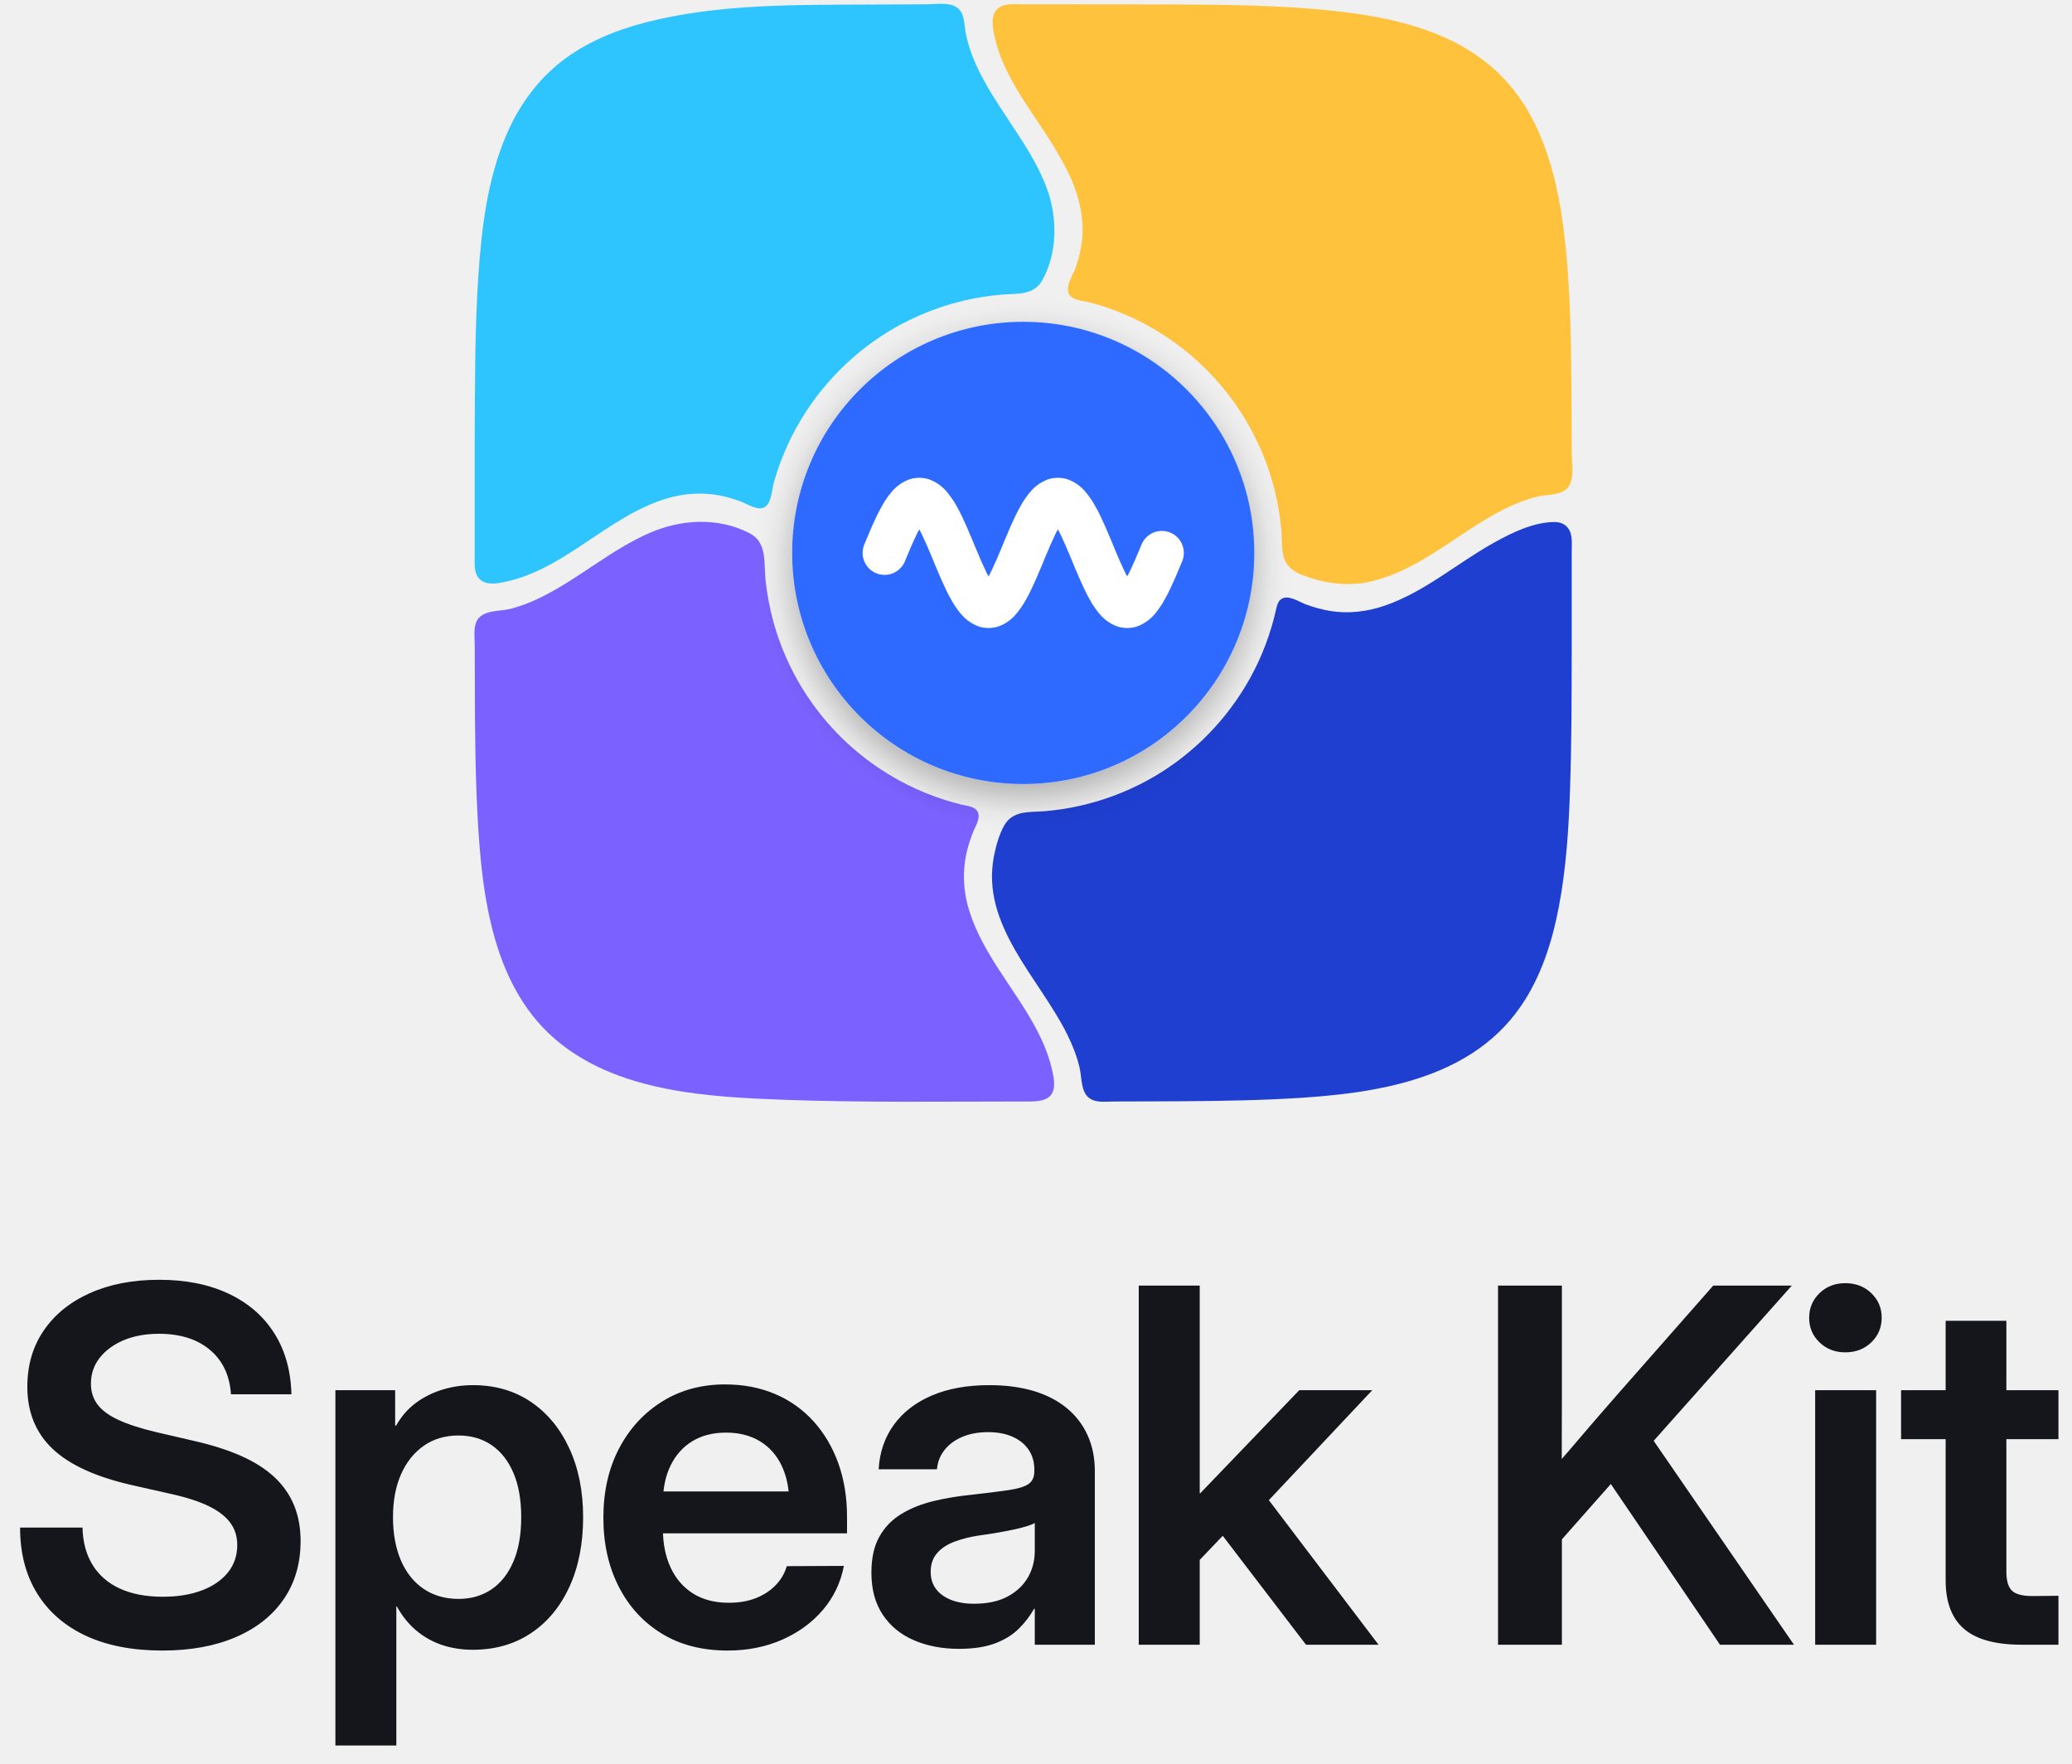
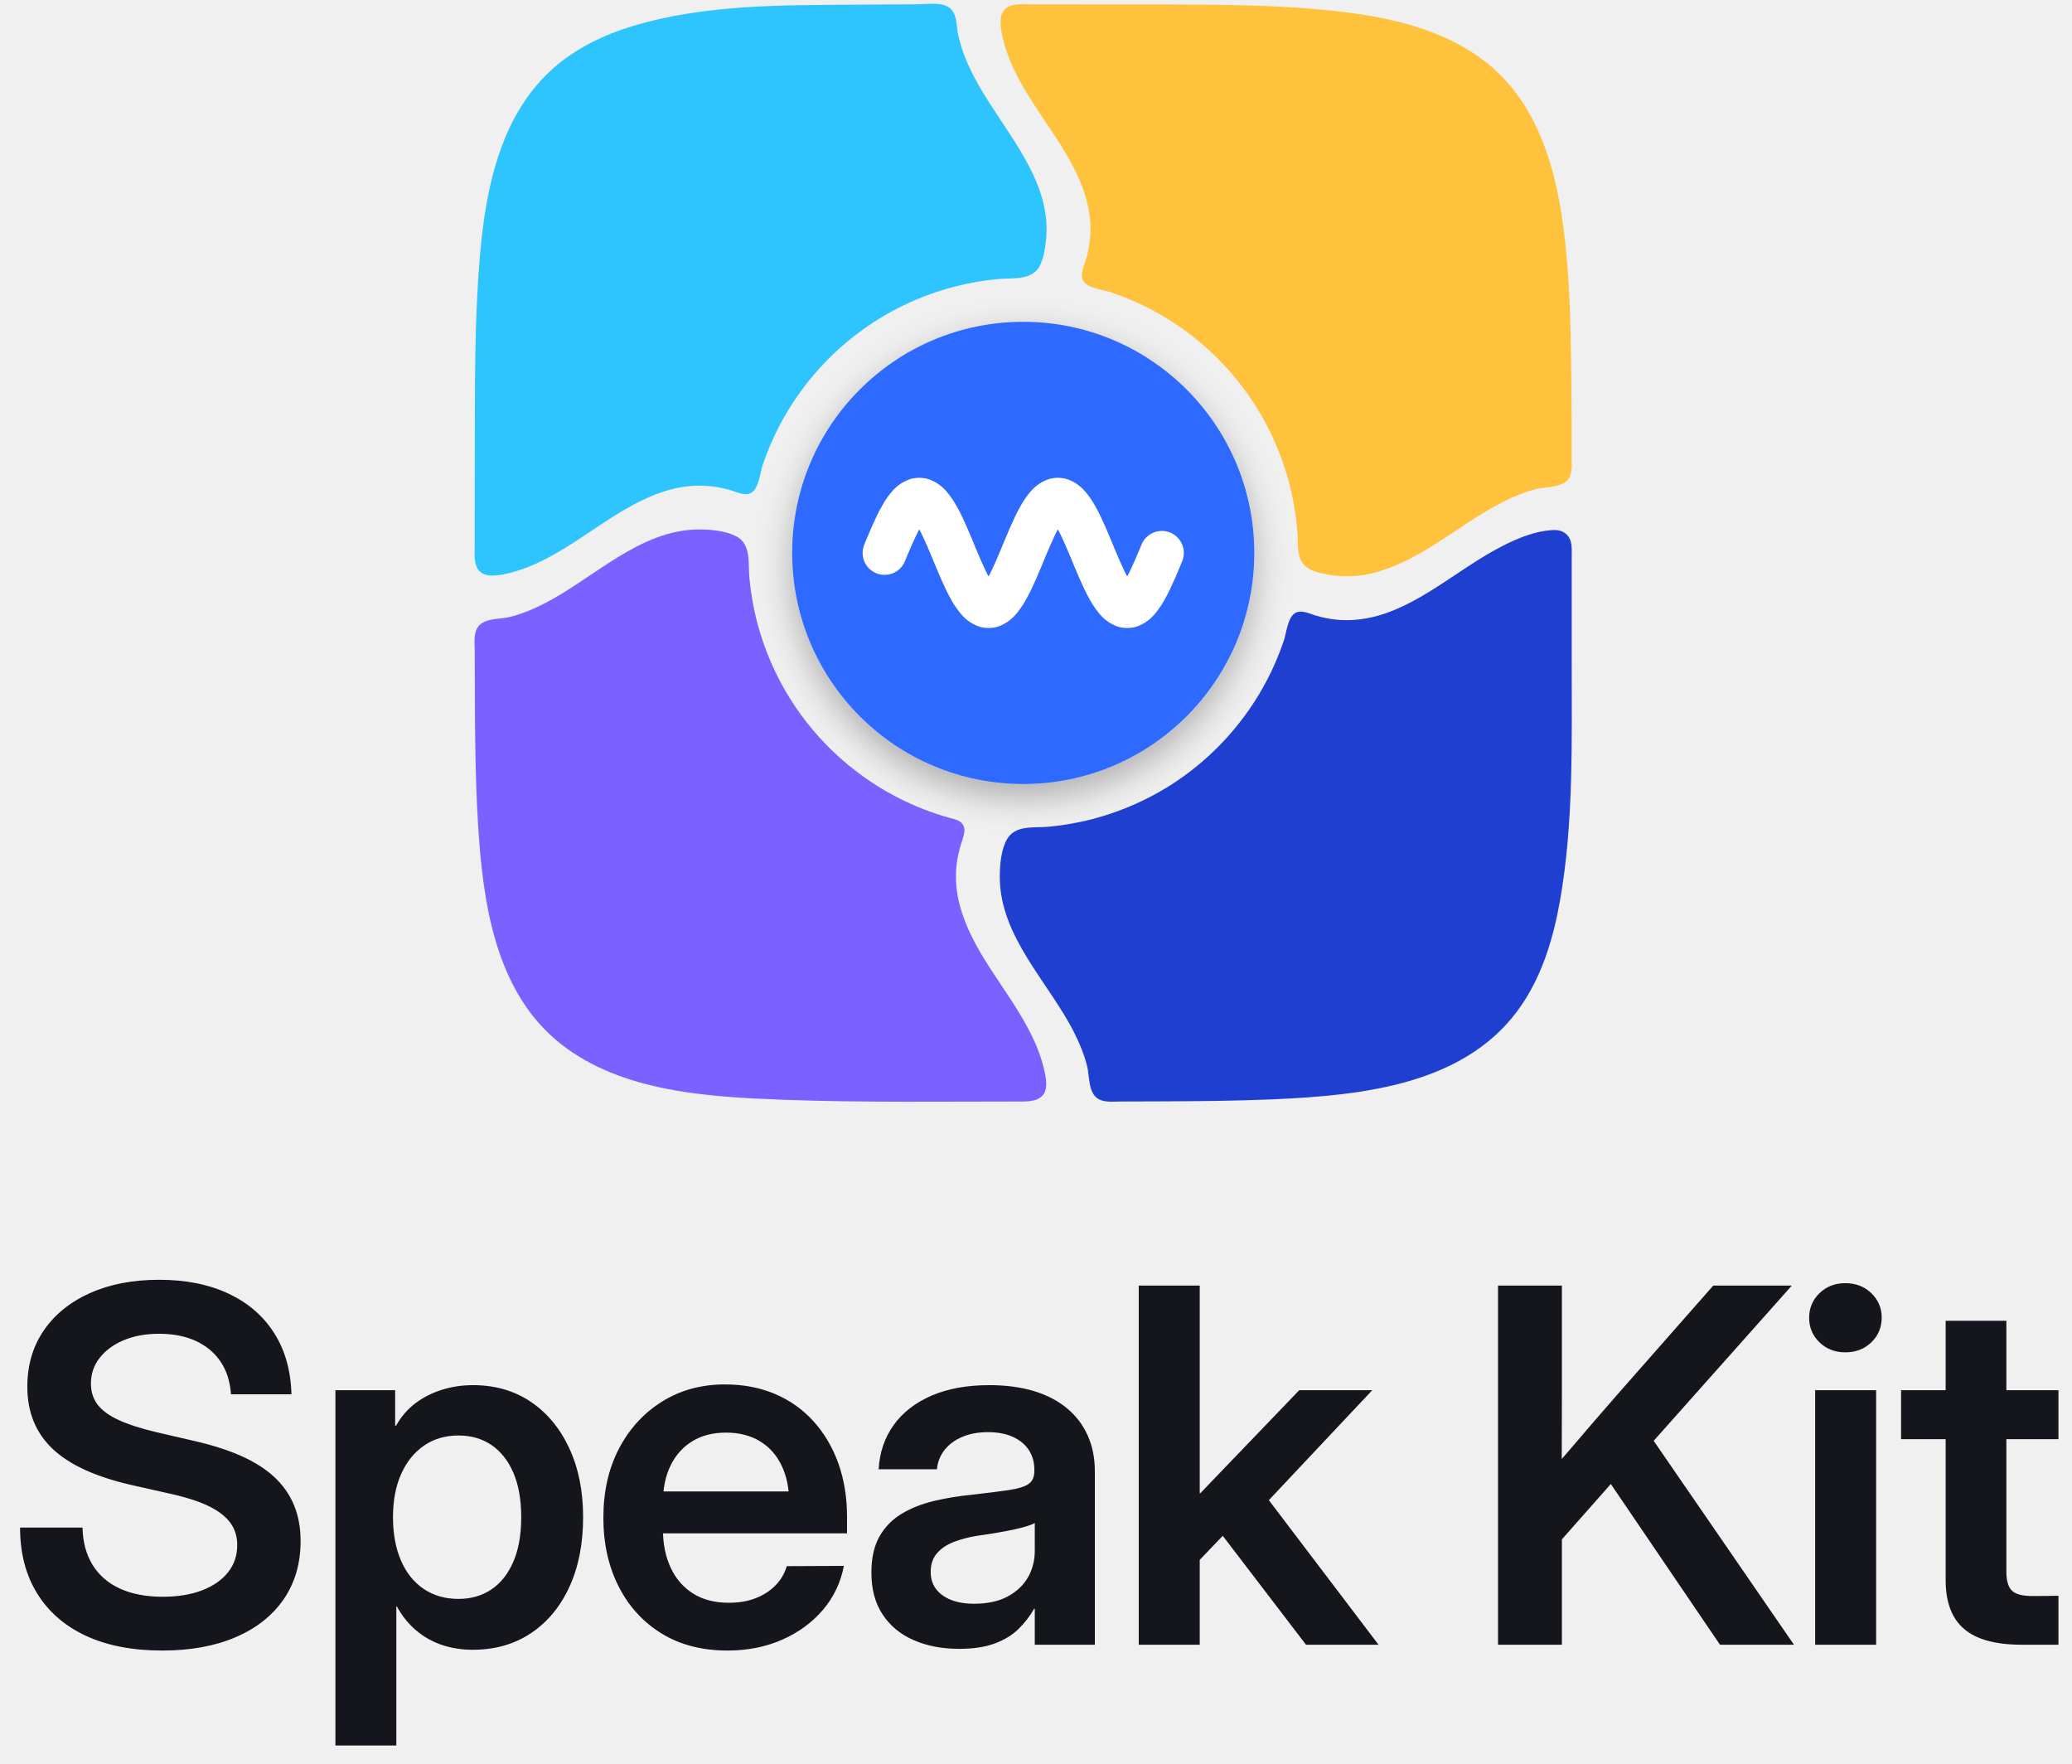
<svg xmlns="http://www.w3.org/2000/svg" width="403" height="343" viewBox="0 0 402.03 343">
  <g transform="translate(91.01 0) scale(0.21)">
    <defs>
      <filter id="hub-sh" x="-30%" y="-30%" width="160%" height="170%">
        <feDropShadow dx="0" dy="12" stdDeviation="16" flood-color="#06070A" flood-opacity="0.28" />
      </filter>
    </defs>
-     <path d="M25.9 540C85.7 530.5 126.1 477.7 183.2 461.2C198.7 456.8 214.8 455.8 230.7 458.8C237.6 460.1 244.3 462.1 250.9 464.6C256.9 466.9 267.1 473.9 273.4 469C278.9 464.7 279.3 452.9 281.1 446.6C284.6 434.1 289.2 421.9 294.7 410.1C313.4 370.2 343.2 335.8 380.1 311.5C403.5 296.1 429.6 284.9 456.8 278.4C468.5 275.7 480.4 273.8 492.4 272.8C506.3 271.7 521.8 273.7 529.7 259.5C543.8 234 543.8 201.8 534.1 175C525.9 152.4 512.3 132.2 499.1 112.2C486.5 93.1 473.5 73.8 465.1 52.3C462.2 44.8 459.9 37.1 458.5 29.2C457.2 21.7 457.7 12.3 451 7.2C443.5 1.6 430.4 4 421.6 4C404.6 4 387.6 4.1 370.6 4.2C301.3 4.6 229.2 3.4 161.7 20.9C133.7 28.2 106.3 39.5 83.4 57.6C61.3 75.1 44.8 98.3 33.6 124.2C15.7 165.5 10.3 211.4 7.3 256C4.1 304.9 4.2 354 4 403C4 431 4 459 4 487C4 496 4 505 4 514C4 519.8 3.3 526.3 5.6 531.8C9.2 540.5 17.8 541 25.9 540Z" fill="#2EC5FF" />
-     <path d="M825.9 540C875.3 532.1 912.3 494.6 955.4 472.5C966.1 467.1 977.3 462.4 989 459.7C997.8 457.7 1010.9 458.9 1016.9 450.9C1022.8 442.9 1020 427.9 1020 418.5C1020 398.5 1019.9 378.5 1019.7 358.5C1019.3 310.5 1018.7 262.3 1012.8 214.7C1006 159.7 990.7 101.9 947.8 63.7C907.7 27.9 852.8 15.9 800.8 10.2C750.1 4.6 698.9 4.4 647.9 4.1C613.9 4 579.9 4 545.9 4C534.9 4 523.9 4 512.9 4C507 4 500.6 3.3 494.9 4.7C482.9 7.7 482.7 18.9 484.5 29C490.9 65.7 515.2 96.5 534.9 127.1C541.3 137.2 547.6 147.5 552.9 158.2C562.7 178.1 568.8 199.7 566.5 221.9C565.6 230.9 563.4 239.7 560.4 248.2C558.1 254.7 549.7 266.8 555.1 273.5C559.1 278.4 568.9 278.8 574.6 280.3C584.3 282.9 593.8 286.1 603 289.9C632.7 302.1 659.8 320.2 682.3 342.9C713.4 374.2 735.5 414 745.6 456.9C748.4 468.6 750.2 480.5 751.2 492.5C752.1 503.1 750.3 515.5 757.7 524.2C762.9 530.3 771.2 532.9 778.6 535.3C794 540.4 809.8 542 825.9 540Z" fill="#FFC23D" />
-     <path d="M512 1020C523.2 1020 539.3 1021.2 540.5 1006.1C541 1000.2 539.5 993.9 538.1 988.3C534.8 974.6 529 961.7 522.3 949.5C502.7 913.8 473.9 882.2 461.8 842.7C456.2 824.4 455.5 805.1 460.3 786.5C461.8 780.7 463.8 775 466 769.4C468.1 764.5 472.3 757.9 470.1 752.3C467.7 746.6 459.4 746.2 454.4 745C449.5 743.8 444.7 742.4 439.9 740.9C427.5 737 415.4 732.1 403.8 726.2C371.7 710 343.3 686.5 321.4 657.8C302.5 633.2 288.5 604.9 280.4 574.9C277 562.4 274.6 549.6 273.3 536.6C271.7 521.1 275 502.4 258.6 493.8C229.5 478.7 195 480.8 165.7 493.6C131.7 508.5 103.2 533.3 70.5 550.5C59.8 556.1 48.7 560.8 37.1 563.8C28.3 566 15.3 564.9 8.5 571.5C2 577.8 4 589.2 4 597.4C4 608.4 4 619.4 4.1 630.4C4.2 671.4 4.4 712.4 6.5 753.4C10.4 828.7 20.2 916.5 83.7 966.6C140.5 1011.4 220.6 1015.8 289.9 1018.4C363.9 1021.1 438 1020 512 1020Z" fill="#7B61FF" />
-     <path d="M743.2 1018C824.9 1014.3 922.5 1005.3 973 931.6C991.8 904.2 1001.9 872 1008.1 839.7C1015 803.4 1017.3 766.2 1018.5 729.3C1019.9 688.3 1019.9 647.2 1020 606.2C1020 581.2 1020 556.2 1020 531.2C1020 524.2 1020 517.2 1020 510.2C1020 504.4 1020.7 497.9 1018.5 492.4C1016.1 486.4 1010.6 483.4 1004.3 483.4C984.8 483.4 964.5 493.3 947.9 502.6C914 521.4 883.8 548.2 846.7 560.9C830.6 566.4 813.4 568.5 796.5 565.8C788.6 564.5 780.8 562.3 773.3 559.5C767.3 557.2 757.1 550.2 750.8 554.9C747.5 557.3 746.8 561.8 745.9 565.5C744.8 570.4 743.6 575.3 742.1 580.1C738.7 591.6 734.5 602.8 729.4 613.7C711.1 652.7 682.3 686.5 646.6 710.7C622.6 727 595.6 738.8 567.4 745.5C555.7 748.3 543.8 750.2 531.8 751.2C518 752.3 502.4 750.2 494.4 764.4C489.6 772.9 486.8 783.2 484.9 792.7C472.4 856.6 526.7 905.4 552.7 957.8C557.6 967.7 561.7 977.9 564.2 988.7C566.5 998.2 565 1013.3 575.4 1018.2C581.5 1021.2 589.6 1020 596.2 1020C607.2 1020 618.2 1020 629.2 1019.9C667.2 1019.8 705.2 1019.6 743.2 1018Z" fill="#1F3FD1" />
+     <path d="M30 532C86.2 520.8 125.1 473 178.6 455.3C192.9 450.6 208 448.6 223 450.3C229 451 234.8 452.2 240.6 453.8C246.6 455.6 254.9 460 260.8 455.9C267.2 451.3 268.2 438.1 270.5 431.1C274.7 418.7 279.8 406.7 285.7 395.2C306 356 336.4 322.4 373.4 298.4C396.9 283.1 422.9 271.8 450.1 265C462.7 261.8 475.6 259.6 488.6 258.4C502.7 257.1 521.5 260.4 528.2 244.4C531.3 237.2 532.5 228.7 533.2 221C537.3 177.6 510.4 140.5 487.8 106.2C476.3 88.7 464.8 70.8 457.4 51.1C454.9 44.6 452.9 37.8 451.5 31C449.9 22.7 450.8 11.5 442.6 6.5C434.7 1.7 421.8 4 413 4C395 4.1 377 4.1 359 4.3C289.9 4.8 217.2 3.9 150.4 24.1C123.6 32.2 97.9 44.5 76.8 63.2C56.4 81.2 41.5 104.3 31.4 129.4C15.7 168.4 10.5 211.1 7.6 252.7C4.4 298.6 4.2 344.7 4.1 390.7C4 419.8 4 448.8 4 477.8C4 486.8 4 495.8 4 504.8C4 510.7 3.3 517.1 5 522.7C8.5 534.6 20.1 533.7 30 532Z" fill="#2EC5FF" />
+     <path d="M830 532C877.9 522.4 914 486.1 956.5 464.7C966.3 459.7 976.6 455.5 987.2 452.8C996.6 450.5 1011.9 451.9 1017.6 442.5C1020.2 438.1 1020 432.9 1020 428C1020 421.9 1020 415.9 1020 409.9C1019.9 388.9 1019.9 367.9 1019.6 346.9C1019.1 300.9 1018.2 254.7 1012.1 209.1C1005 156 989.3 100.9 948.1 64C907.3 27.4 851 15.5 798.1 9.9C746.4 4.4 694.1 4.3 642.2 4.1C611.2 4 580.2 4 549.1 4C539.1 4 529.1 4 519.1 4C513.3 4 506.9 3.3 501.2 5C489.5 8.6 490.2 20.2 492 30.1C500.3 74.8 533.8 109.9 555.2 148.6C566.3 168.7 574.8 190.7 574.3 214.1C574.1 222.1 572.9 230 570.9 237.8C569.2 244.4 563.5 254.4 568.2 260.8C572.8 267.2 586 268.2 593 270.6C605.3 274.7 617.3 279.8 628.9 285.8C668.1 306 701.7 336.5 725.7 373.5C743.1 400.3 755.4 430.5 761.7 461.9C763.8 472.7 765.3 483.6 766.1 494.6C766.7 504.2 765.1 515.6 772.3 523.2C777.2 528.5 784.5 530 791.2 531.5C804.1 534.2 817.1 534.2 830 532Z" fill="#FFC23D" />
+     <path d="M512 1020C521 1020 531.2 1018.3 533 1007.7C534.1 1001.1 532.1 993.4 530.5 987C527 973.4 521.1 960.5 514.3 948.3C494.2 911.9 464.2 879.4 453.3 838.5C449.9 825.9 448.8 812.8 450.4 799.8C451.2 793.9 452.5 788 454.2 782.3C456 776.2 460.2 767.9 455.1 762.3C452.4 759.3 448 758.5 444.3 757.5C439.5 756.2 434.7 754.7 430 753.1C417.6 748.9 405.7 743.8 394.1 737.7C351.5 715.5 315.5 681 291.5 639.4C278.5 616.8 268.9 592.3 263.3 566.9C261 556.1 259.3 545.2 258.3 534.3C257.2 521.1 260.1 503.7 246 496.5C235.8 491.4 222.1 490.2 210.8 490.3C156.5 491 114.8 535 69.2 558.5C58.5 564 47.4 568.7 35.7 571.5C27 573.5 13.7 572.3 7.5 579.9C2.5 586.1 4 595.8 4 603.2C4 614.2 4 625.2 4.1 636.2C4.2 678.2 4.5 720.3 7 762.2C11.4 834.9 22.5 918.3 83.6 966.6C140.4 1011.4 220.5 1015.8 289.9 1018.4C363.8 1021.1 438 1020 512 1020Z" fill="#7B61FF" />
+     <path d="M743.2 1018C826.1 1014.3 924.7 1004.8 974.7 929C993.6 900.5 1003.3 867.1 1009.2 833.7C1022 761 1019.9 685.7 1020 612.1C1020 588.1 1020 564.1 1020 540C1020 532 1020 524 1020 516C1020 511.1 1020.4 505.9 1019 501.1C1016.6 493.6 1010.3 490.4 1002.8 490.8C983 491.9 963.5 501.1 946.6 510.6C913.6 529.2 884.1 555 848.1 567.8C832.9 573.1 816.9 575.5 800.9 573.7C794.9 573 789 571.8 783.2 570.1C777.3 568.4 769 563.9 763.1 568.2C756.8 572.9 755.8 586 753.4 593.1C749.3 605.4 744.2 617.4 738.2 629C718.4 667.2 688.9 700.2 653 724.1C628 740.7 600 752.8 570.8 759.8C559.1 762.5 547.2 764.5 535.3 765.6C522.2 766.8 504.7 763.7 497 777.1C491.4 786.9 490.3 801.1 490.3 812.2C490.4 867.6 535.9 909.9 559.4 956.6C564.3 966.4 568.5 976.6 571.2 987.3C573.5 996.7 572.1 1012 581.5 1017.6C587.5 1021.1 595.5 1020 602.1 1020C613.1 1020 624.1 1020 635.2 1019.9C671.2 1019.8 707.2 1019.5 743.2 1018Z" fill="#1F3FD1" />
    <path d="M298 512a214 214 0 1 0 428 0a214 214 0 1 0 -428 0Z" fill="#2F6BFF" filter="url(#hub-sh)" />
    <path d="M383.6 512L385.7 506.9L387.9 501.8L390 496.8L392.2 492L394.3 487.4L396.4 483.1L398.6 479.1L400.7 475.4L402.9 472.2L405 469.4L407.1 467L409.3 465.2L411.4 463.9L413.6 463L415.7 462.8L417.8 463L420 463.9L422.1 465.2L424.3 467L426.4 469.4L428.5 472.2L430.7 475.4L432.8 479.1L435 483.1L437.1 487.4L439.2 492L441.4 496.8L443.5 501.8L445.7 506.9L447.8 512L449.9 517.1L452.1 522.2L454.2 527.2L456.4 532L458.5 536.6L460.6 540.9L462.8 544.9L464.9 548.6L467.1 551.8L469.2 554.6L471.3 557L473.5 558.8L475.6 560.1L477.8 561L479.9 561.2L482 561L484.2 560.1L486.3 558.8L488.5 557L490.6 554.6L492.7 551.8L494.9 548.6L497 544.9L499.2 540.9L501.3 536.6L503.4 532L505.6 527.2L507.7 522.2L509.9 517.1L512 512L514.1 506.9L516.3 501.8L518.4 496.8L520.6 492L522.7 487.4L524.8 483.1L527 479.1L529.1 475.4L531.3 472.2L533.4 469.4L535.5 467L537.7 465.2L539.8 463.9L542 463L544.1 462.8L546.2 463L548.4 463.9L550.5 465.2L552.7 467L554.8 469.4L556.9 472.2L559.1 475.4L561.2 479.1L563.4 483.1L565.5 487.4L567.6 492L569.8 496.8L571.9 501.8L574.1 506.9L576.2 512L578.3 517.1L580.5 522.2L582.6 527.2L584.8 532L586.9 536.6L589 540.9L591.2 544.9L593.3 548.6L595.5 551.8L597.6 554.6L599.7 557L601.9 558.8L604 560.1L606.2 561L608.3 561.2L610.4 561L612.6 560.1L614.7 558.8L616.9 557L619 554.6L621.1 551.8L623.3 548.6L625.4 544.9L627.6 540.9L629.7 536.6L631.8 532L634 527.2L636.1 522.2L638.3 517.1L640.4 512" fill="none" stroke="#FFFFFF" stroke-width="40.7" stroke-linecap="round" stroke-linejoin="round" />
  </g>
  <g transform="translate(0 319.84)">
    <path d="M31.08 1.13Q22.41 1.13 16.24 -1.73Q10.08 -4.59 6.75 -9.96Q3.42 -15.33 3.42 -22.78L15.56 -22.78Q15.66 -18.56 17.51 -15.54Q19.36 -12.52 22.83 -10.92Q26.3 -9.33 31.17 -9.33Q35.53 -9.33 38.79 -10.57Q42.05 -11.81 43.85 -14.06Q45.66 -16.31 45.66 -19.41Q45.66 -21.84 44.34 -23.67Q43.03 -25.5 40.2 -26.91Q37.36 -28.31 32.72 -29.34L25.22 -31.03Q14.67 -33.42 9.75 -38.09Q4.83 -42.75 4.83 -50.16Q4.83 -56.44 8.02 -61.1Q11.2 -65.77 16.99 -68.37Q22.78 -70.97 30.47 -70.97Q38.25 -70.97 43.97 -68.27Q49.69 -65.58 52.85 -60.59Q56.02 -55.59 56.2 -48.7L44.44 -48.7Q44.06 -54.23 40.34 -57.35Q36.61 -60.47 30.42 -60.47Q26.58 -60.47 23.6 -59.23Q20.63 -57.98 18.91 -55.8Q17.2 -53.62 17.2 -50.77Q17.2 -48.42 18.49 -46.71Q19.78 -45 22.57 -43.71Q25.36 -42.42 29.91 -41.34L36.98 -39.7Q42.42 -38.48 46.38 -36.73Q50.34 -34.97 52.9 -32.58Q55.45 -30.19 56.72 -27.09Q57.98 -24 57.98 -20.16Q57.98 -13.64 54.7 -8.86Q51.42 -4.08 45.38 -1.48Q39.33 1.13 31.08 1.13ZM64.75 19.59L64.75 -49.5L76.37 -49.5L76.37 -42.61L76.56 -42.61Q78.06 -45.28 80.35 -46.99Q82.65 -48.7 85.51 -49.59Q88.37 -50.48 91.51 -50.48Q97.93 -50.48 102.74 -47.25Q107.54 -44.02 110.24 -38.2Q112.93 -32.39 112.93 -24.8Q112.93 -17.06 110.26 -11.25Q107.59 -5.44 102.76 -2.23Q97.93 0.98 91.46 0.98Q88.28 0.98 85.49 0.05Q82.7 -0.89 80.47 -2.77Q78.25 -4.64 76.7 -7.45L76.6 -7.45L76.6 19.59ZM88.7 -8.91Q92.35 -8.91 95.1 -10.76Q97.84 -12.61 99.36 -16.15Q100.89 -19.69 100.89 -24.8Q100.89 -29.91 99.36 -33.45Q97.84 -36.98 95.1 -38.84Q92.35 -40.69 88.7 -40.69Q84.81 -40.69 81.95 -38.7Q79.09 -36.7 77.52 -33.16Q75.95 -29.62 75.95 -24.8Q75.95 -19.97 77.5 -16.38Q79.04 -12.8 81.93 -10.85Q84.81 -8.91 88.7 -8.91ZM141.06 1.13Q133.56 1.13 128.17 -2.2Q122.77 -5.53 119.82 -11.37Q116.87 -17.2 116.87 -24.7Q116.87 -32.3 119.89 -38.11Q122.92 -43.92 128.26 -47.27Q133.6 -50.62 140.54 -50.62Q145.88 -50.62 150.24 -48.77Q154.6 -46.92 157.74 -43.45Q160.88 -39.98 162.57 -35.27Q164.26 -30.56 164.26 -24.89L164.26 -21.66L121.56 -21.66L121.56 -29.81L158.35 -29.81L153.01 -27.66Q153.01 -31.78 151.53 -34.85Q150.06 -37.92 147.29 -39.59Q144.52 -41.25 140.73 -41.25Q136.93 -41.25 134.19 -39.59Q131.45 -37.92 129.95 -34.87Q128.45 -31.83 128.45 -27.61L128.45 -22.5Q128.45 -18.23 129.95 -15Q131.45 -11.77 134.31 -9.96Q137.17 -8.16 141.29 -8.16Q144.24 -8.16 146.54 -9.07Q148.84 -9.98 150.38 -11.58Q151.93 -13.17 152.54 -15.28L163.65 -15.33Q162.71 -10.45 159.55 -6.75Q156.38 -3.05 151.6 -0.96Q146.82 1.13 141.06 1.13ZM186.06 0.8Q181.14 0.8 177.28 -0.87Q173.41 -2.53 171.21 -5.84Q169 -9.14 169 -14.02Q169 -18.28 170.57 -21.05Q172.14 -23.81 174.86 -25.45Q177.58 -27.09 181.1 -27.94Q184.61 -28.78 188.46 -29.16Q193 -29.67 195.7 -30.07Q198.39 -30.47 199.54 -31.24Q200.69 -32.02 200.69 -33.75L200.69 -34.08Q200.69 -36.19 199.64 -37.83Q198.58 -39.47 196.54 -40.41Q194.5 -41.34 191.69 -41.34Q188.83 -41.34 186.65 -40.41Q184.47 -39.47 183.21 -37.85Q181.94 -36.23 181.75 -34.12L170.41 -34.12Q170.69 -39.05 173.34 -42.73Q175.99 -46.41 180.72 -48.45Q185.46 -50.48 191.92 -50.48Q196.75 -50.48 200.57 -49.34Q204.39 -48.19 207.04 -45.98Q209.69 -43.78 211.07 -40.69Q212.46 -37.59 212.46 -33.75L212.46 0L200.78 0L200.78 -6.98L200.64 -6.98Q199.42 -4.83 197.6 -3.05Q195.77 -1.27 192.96 -0.23Q190.14 0.8 186.06 0.8ZM188.97 -7.97Q192.86 -7.97 195.49 -9.37Q198.11 -10.78 199.45 -13.1Q200.78 -15.42 200.78 -18.33L200.78 -23.67Q200.22 -23.34 199.14 -23.02Q198.06 -22.69 196.61 -22.38Q195.16 -22.08 193.4 -21.77Q191.64 -21.47 189.86 -21.23Q187.38 -20.86 185.22 -20.06Q183.06 -19.27 181.8 -17.84Q180.53 -16.41 180.53 -14.16Q180.53 -12.23 181.56 -10.85Q182.6 -9.47 184.49 -8.72Q186.39 -7.97 188.97 -7.97ZM231.83 -15.42L231.83 -29.44L232.95 -29.44L252.22 -49.5L266.42 -49.5L243.45 -25.08L241.06 -25.08ZM221 0L221 -69.84L232.86 -69.84L232.86 0ZM253.53 0L236.37 -22.45L244.34 -30.7L267.64 0ZM299.69 -16.41L299.69 -32.02Q302.13 -34.78 304.55 -37.59Q306.96 -40.41 309.35 -43.2Q311.74 -45.98 314.22 -48.8L332.74 -69.84L348.02 -69.84L318.4 -36.56L317.51 -36.56ZM290.88 0L290.88 -69.84L303.3 -69.84L303.3 -48.84L303.26 -32.16L303.3 -26.2L303.3 0ZM334.05 0L311.6 -33.05L319.15 -42.56L348.44 0ZM352.56 0L352.56 -49.5L364.42 -49.5L364.42 0ZM358.42 -56.86Q355.42 -56.86 353.41 -58.8Q351.39 -60.75 351.39 -63.56Q351.39 -66.42 353.41 -68.37Q355.42 -70.31 358.42 -70.31Q361.47 -70.31 363.48 -68.37Q365.5 -66.42 365.5 -63.61Q365.5 -60.75 363.48 -58.8Q361.47 -56.86 358.42 -56.86ZM399.88 -49.5L399.88 -39.98L369.27 -39.98L369.27 -49.5ZM377.94 -63L389.75 -63L389.75 -14.2Q389.75 -11.58 390.83 -10.52Q391.91 -9.47 394.77 -9.47Q395.94 -9.47 397.44 -9.49Q398.94 -9.52 399.88 -9.52L399.88 0Q398.61 0 396.62 0Q394.63 0 392.75 0Q385.11 0 381.53 -3.07Q377.94 -6.14 377.94 -12.52Z" fill="#14161B" />
  </g>
</svg>
